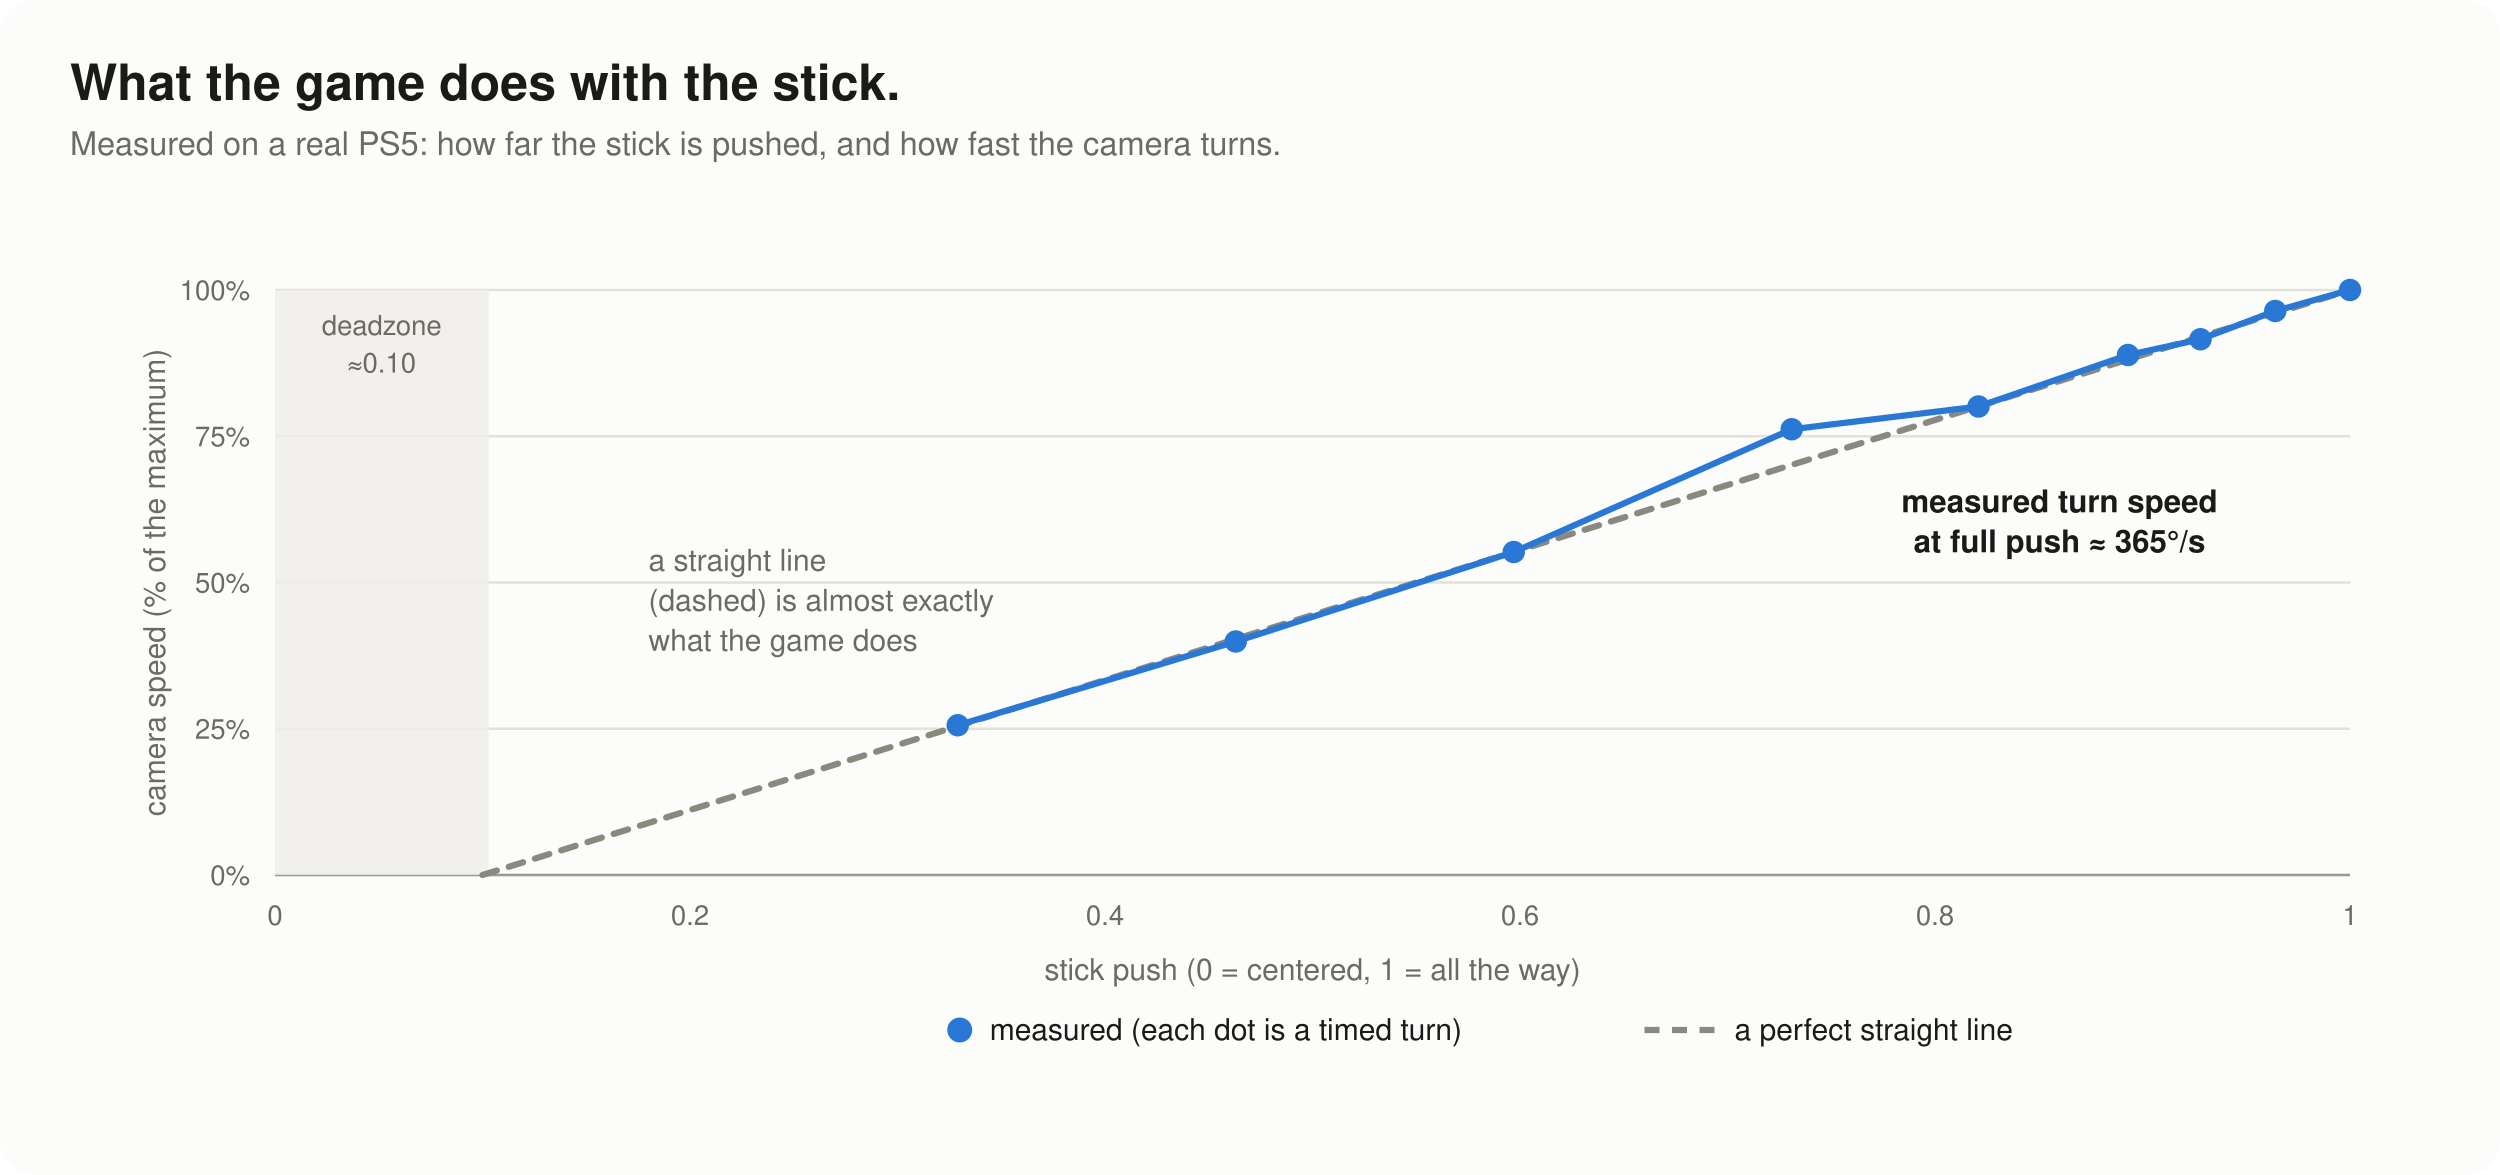
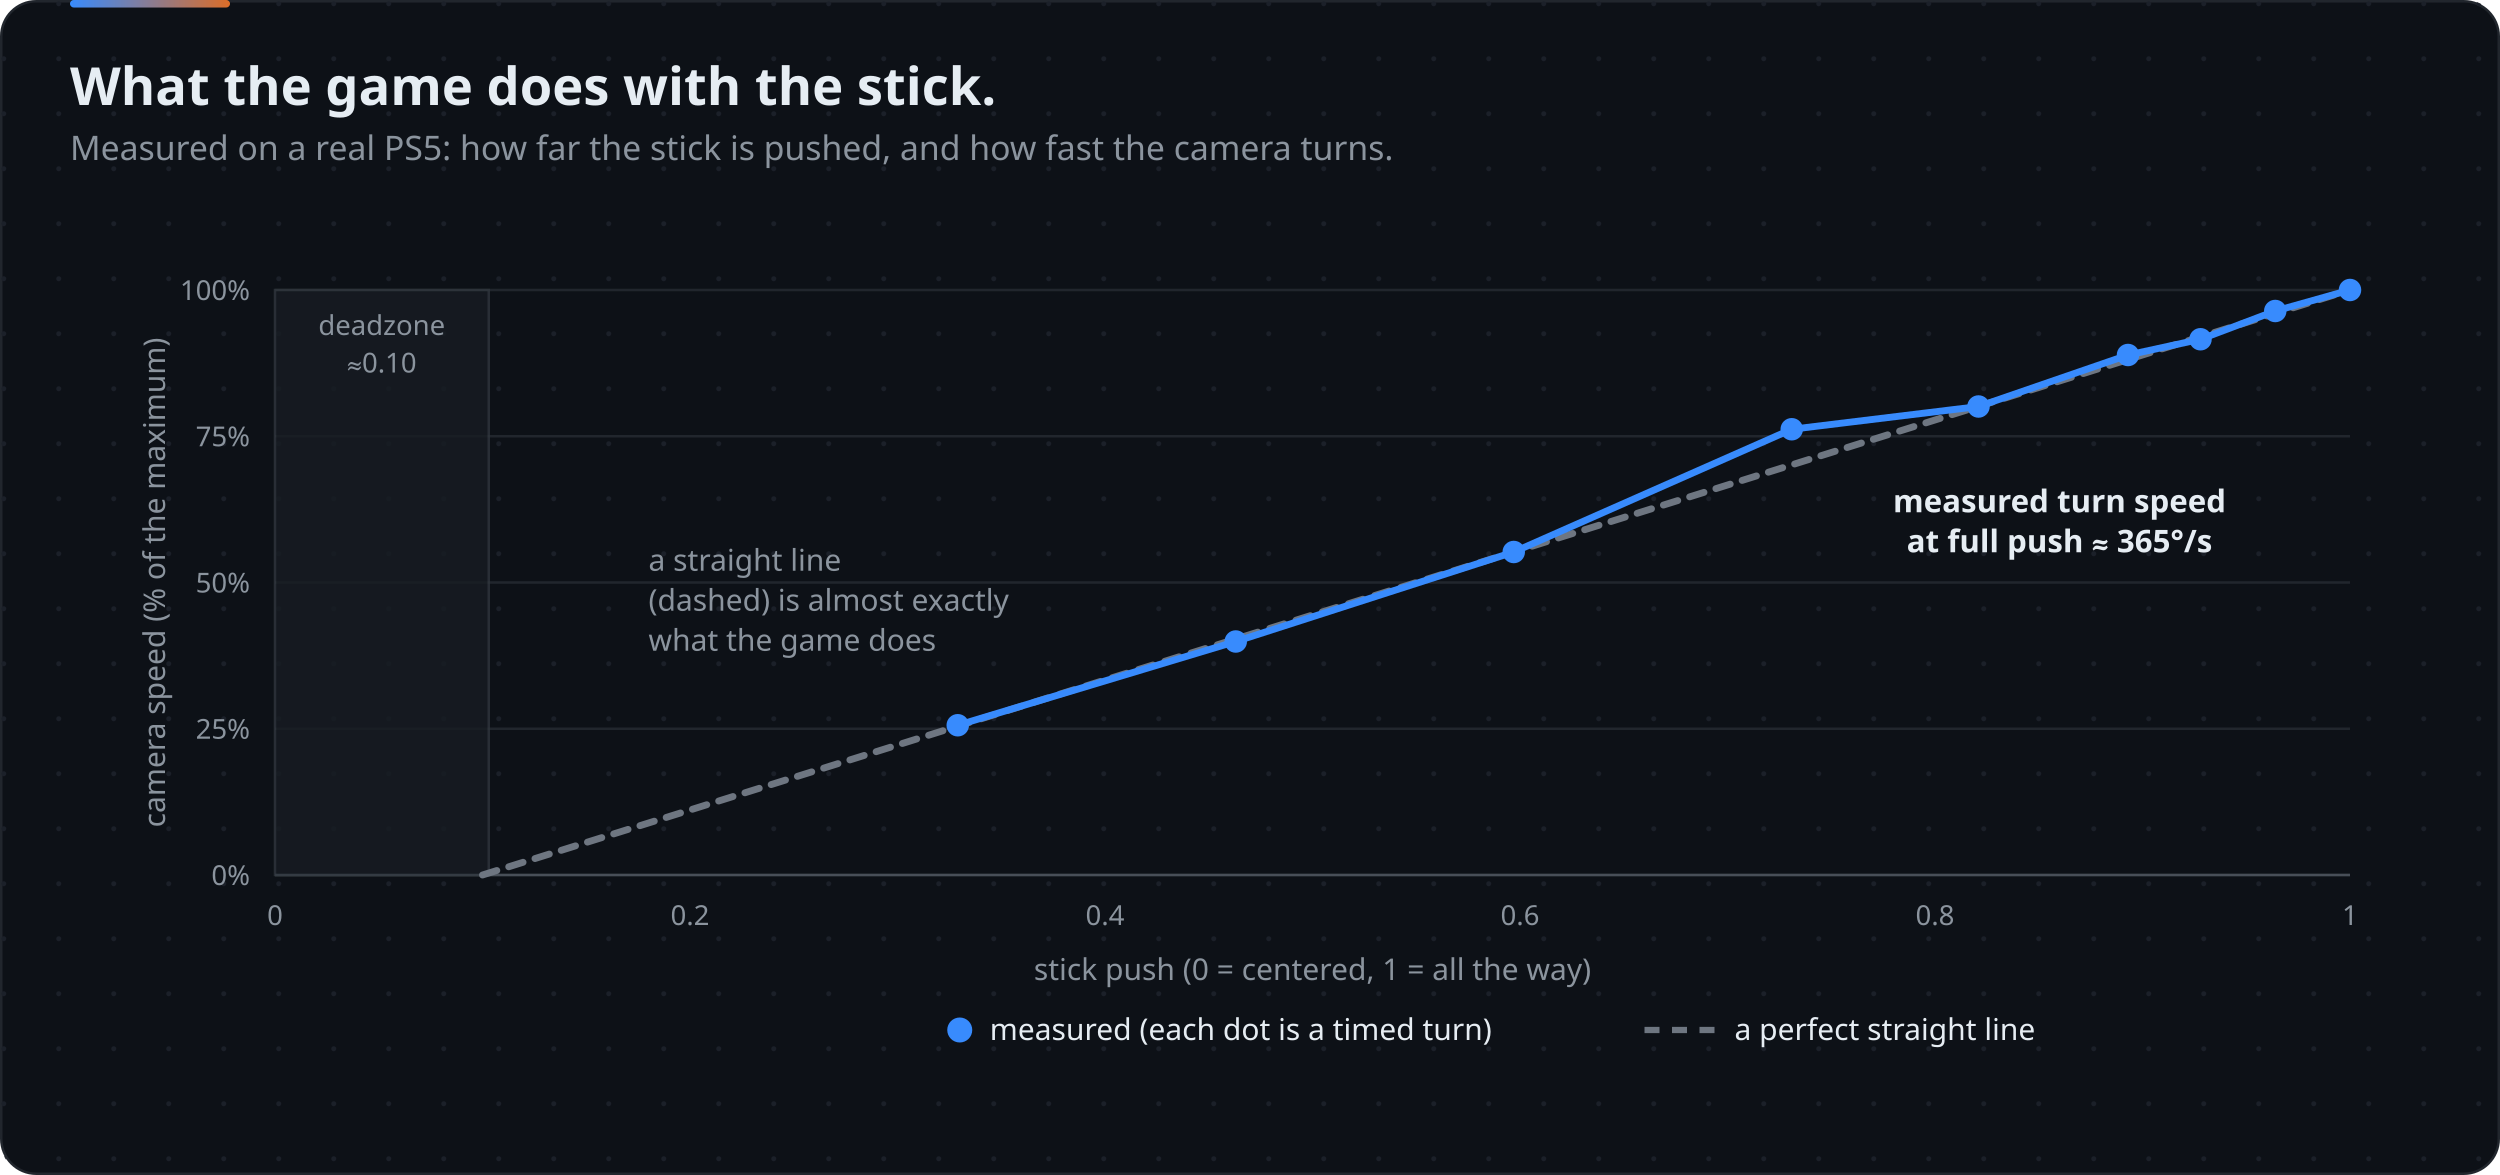
<svg xmlns="http://www.w3.org/2000/svg" viewBox="0 0 1000 470" width="1000" height="470" role="img" aria-label="Measured camera speed against stick push follows a straight line past the deadzone">
  <style>
-   .panel{fill:#fcfcfb}.ink{fill:#1a1a19}.mut{fill:#6b6a63}.grid{stroke:#e2e1da;stroke-width:1}.axis{stroke:#9b9a92;stroke-width:1}
-   .a{stroke:#2a78d6}.b{stroke:#eb6834}.g{stroke:#8a897f}.af{fill:#2a78d6}.bf{fill:#eb6834}.gf{fill:#8a897f}
-   .afade{fill:#2a78d6;opacity:.14}.bfade{fill:#eb6834;opacity:.14}.soft{fill:#efeee8}.line{fill:none;stroke-width:2.5;stroke-linecap:round;stroke-linejoin:round}
-   text{font-family:-apple-system,BlinkMacSystemFont,"Segoe UI",Helvetica,Arial,sans-serif}
-   @media (prefers-color-scheme: dark){
-     .panel{fill:#1a1a19}.ink{fill:#f0efec}.mut{fill:#c3c2b7}.grid{stroke:#34332f}.axis{stroke:#6b6a63}
-     .a{stroke:#3987e5}.b{stroke:#d95926}.af{fill:#3987e5}.bf{fill:#d95926}.afade{fill:#3987e5}.bfade{fill:#d95926}.soft{fill:#262522}
-   }
+   /* GitHub dark: page #0d1117, cards #161b22, borders #30363d. Data colors validated for dark surfaces. */
+   .panel{fill:#0d1117;stroke:#21262d;stroke-width:1}.ink{fill:#e6edf3}.mut{fill:#8b949e}
+   .grid{stroke:#21262d;stroke-width:1}.axis{stroke:#484f58;stroke-width:1}
+   .a{stroke:#388bfd}.b{stroke:#db6d28}.g{stroke:#6e7681}.af{fill:#388bfd}.bf{fill:#db6d28}.gf{fill:#6e7681}
+   .afade{fill:#388bfd;opacity:.16}.bfade{fill:#db6d28;opacity:.16}
+   .soft{fill:#161b22;stroke:#30363d;stroke-width:1}.line{fill:none;stroke-width:2.75;stroke-linecap:round;stroke-linejoin:round}
+   .onacc{fill:#0d1117}
+   text{font-family:-apple-system,BlinkMacSystemFont,"Segoe UI","Noto Sans",Helvetica,Arial,sans-serif}
</style>
-   <rect class="panel" width="1000" height="470" rx="14" />
-   <text x="28.0" y="40.0" class="ink" font-size="20" font-weight="700" text-anchor="start">What the game does with the stick.</text>
-   <text x="28.0" y="62.0" class="mut" font-size="13" font-weight="400" text-anchor="start">Measured on a real PS5: how far the stick is pushed, and how fast the camera turns.</text>
+   <defs>
+     <pattern id="dots" width="22" height="22" patternUnits="userSpaceOnUse">
+       <circle cx="1.5" cy="1.5" r="1" fill="#1b2029" />
+     </pattern>
+     <linearGradient id="bar" x1="0" x2="1">
+       <stop offset="0" stop-color="#388bfd" />
+       <stop offset="1" stop-color="#db6d28" />
+     </linearGradient>
+   </defs>
+   <rect class="panel" x=".5" y=".5" width="999" height="469" rx="14" />
+   <rect width="1000" height="470" rx="14" fill="url(#dots)" />
+   <rect x="28" y="0" width="64" height="3" rx="1.5" fill="url(#bar)" />
+   <text x="28.0" y="42.0" class="ink" font-size="21" font-weight="800" text-anchor="start">What the game does with the stick.</text>
+   <text x="28.0" y="64.0" class="mut" font-size="13.5" font-weight="400" text-anchor="start">Measured on a real PS5: how far the stick is pushed, and how fast the camera turns.</text>
  <line class="grid" x1="110" x2="940" y1="350.0" y2="350.0" />
  <text x="100.0" y="354.0" class="mut" font-size="11" font-weight="400" text-anchor="end">0%</text>
  <line class="grid" x1="110" x2="940" y1="291.5" y2="291.5" />
  <text x="100.0" y="295.5" class="mut" font-size="11" font-weight="400" text-anchor="end">25%</text>
  <line class="grid" x1="110" x2="940" y1="233.0" y2="233.0" />
  <text x="100.0" y="237.0" class="mut" font-size="11" font-weight="400" text-anchor="end">50%</text>
  <line class="grid" x1="110" x2="940" y1="174.5" y2="174.5" />
  <text x="100.0" y="178.5" class="mut" font-size="11" font-weight="400" text-anchor="end">75%</text>
  <line class="grid" x1="110" x2="940" y1="116.0" y2="116.0" />
  <text x="100.0" y="120.0" class="mut" font-size="11" font-weight="400" text-anchor="end">100%</text>
  <text x="110.0" y="370.0" class="mut" font-size="11" font-weight="400" text-anchor="middle">0</text>
  <text x="276.0" y="370.0" class="mut" font-size="11" font-weight="400" text-anchor="middle">0.2</text>
  <text x="442.0" y="370.0" class="mut" font-size="11" font-weight="400" text-anchor="middle">0.4</text>
  <text x="608.0" y="370.0" class="mut" font-size="11" font-weight="400" text-anchor="middle">0.6</text>
  <text x="774.0" y="370.0" class="mut" font-size="11" font-weight="400" text-anchor="middle">0.8</text>
  <text x="940.0" y="370.0" class="mut" font-size="11" font-weight="400" text-anchor="middle">1</text>
  <line class="axis" x1="110" x2="940" y1="350" y2="350" />
  <text x="525.0" y="392.0" class="mut" font-size="12" font-weight="400" text-anchor="middle">stick push (0 = centered, 1 = all the way)</text>
  <text x="66.0" y="233.0" class="mut" font-size="12" font-weight="400" text-anchor="middle" transform="rotate(-90 66 233.0)">camera speed (% of the maximum)</text>
  <rect class="soft" x="110.0" y="116" width="85.5" height="234" opacity=".8" />
  <text x="152.7" y="134.0" class="mut" font-size="11" font-weight="400" text-anchor="middle">deadzone</text>
  <text x="152.7" y="149.0" class="mut" font-size="11" font-weight="400" text-anchor="middle">≈0.10</text>
  <path class="line g" d="M193.0,350.0 L940.0,116.0" stroke-dasharray="6 5" />
  <path class="line a" d="M383.1,290.1 L494.3,256.6 L605.5,220.8 L716.7,171.7 L791.4,162.6 L851.2,142.0 L880.2,135.7 L910.1,124.4 L940.0,116.0" />
  <circle class="af" cx="383.1" cy="290.1" r="4.5" />
  <circle class="af" cx="494.3" cy="256.6" r="4.5" />
  <circle class="af" cx="605.5" cy="220.8" r="4.5" />
  <circle class="af" cx="716.7" cy="171.7" r="4.5" />
  <circle class="af" cx="791.4" cy="162.6" r="4.5" />
  <circle class="af" cx="851.2" cy="142.0" r="4.5" />
  <circle class="af" cx="880.2" cy="135.7" r="4.5" />
  <circle class="af" cx="910.1" cy="124.4" r="4.5" />
  <circle class="af" cx="940.0" cy="116.0" r="4.5" />
  <text x="259.4" y="228.3" class="mut" font-size="12" font-weight="400" text-anchor="start">a straight line</text>
  <text x="259.4" y="244.3" class="mut" font-size="12" font-weight="400" text-anchor="start">(dashed) is almost exactly</text>
  <text x="259.4" y="260.3" class="mut" font-size="12" font-weight="400" text-anchor="start">what the game does</text>
  <text x="823.8" y="204.9" class="ink" font-size="12.5" font-weight="700" text-anchor="middle">measured turn speed</text>
  <text x="823.8" y="220.9" class="ink" font-size="12.5" font-weight="700" text-anchor="middle">at full push ≈ 365°/s</text>
  <circle class="af" cx="383.9" cy="412" r="5" />
  <text x="395.9" y="416.0" class="ink" font-size="12" font-weight="400" text-anchor="start">measured (each dot is a timed turn)</text>
  <line class="g" x1="657.8" x2="685.8" y1="412" y2="412" stroke-width="2.5" stroke-dasharray="6 5" />
  <text x="693.8" y="416.0" class="ink" font-size="12" font-weight="400" text-anchor="start">a perfect straight line</text>
</svg>
